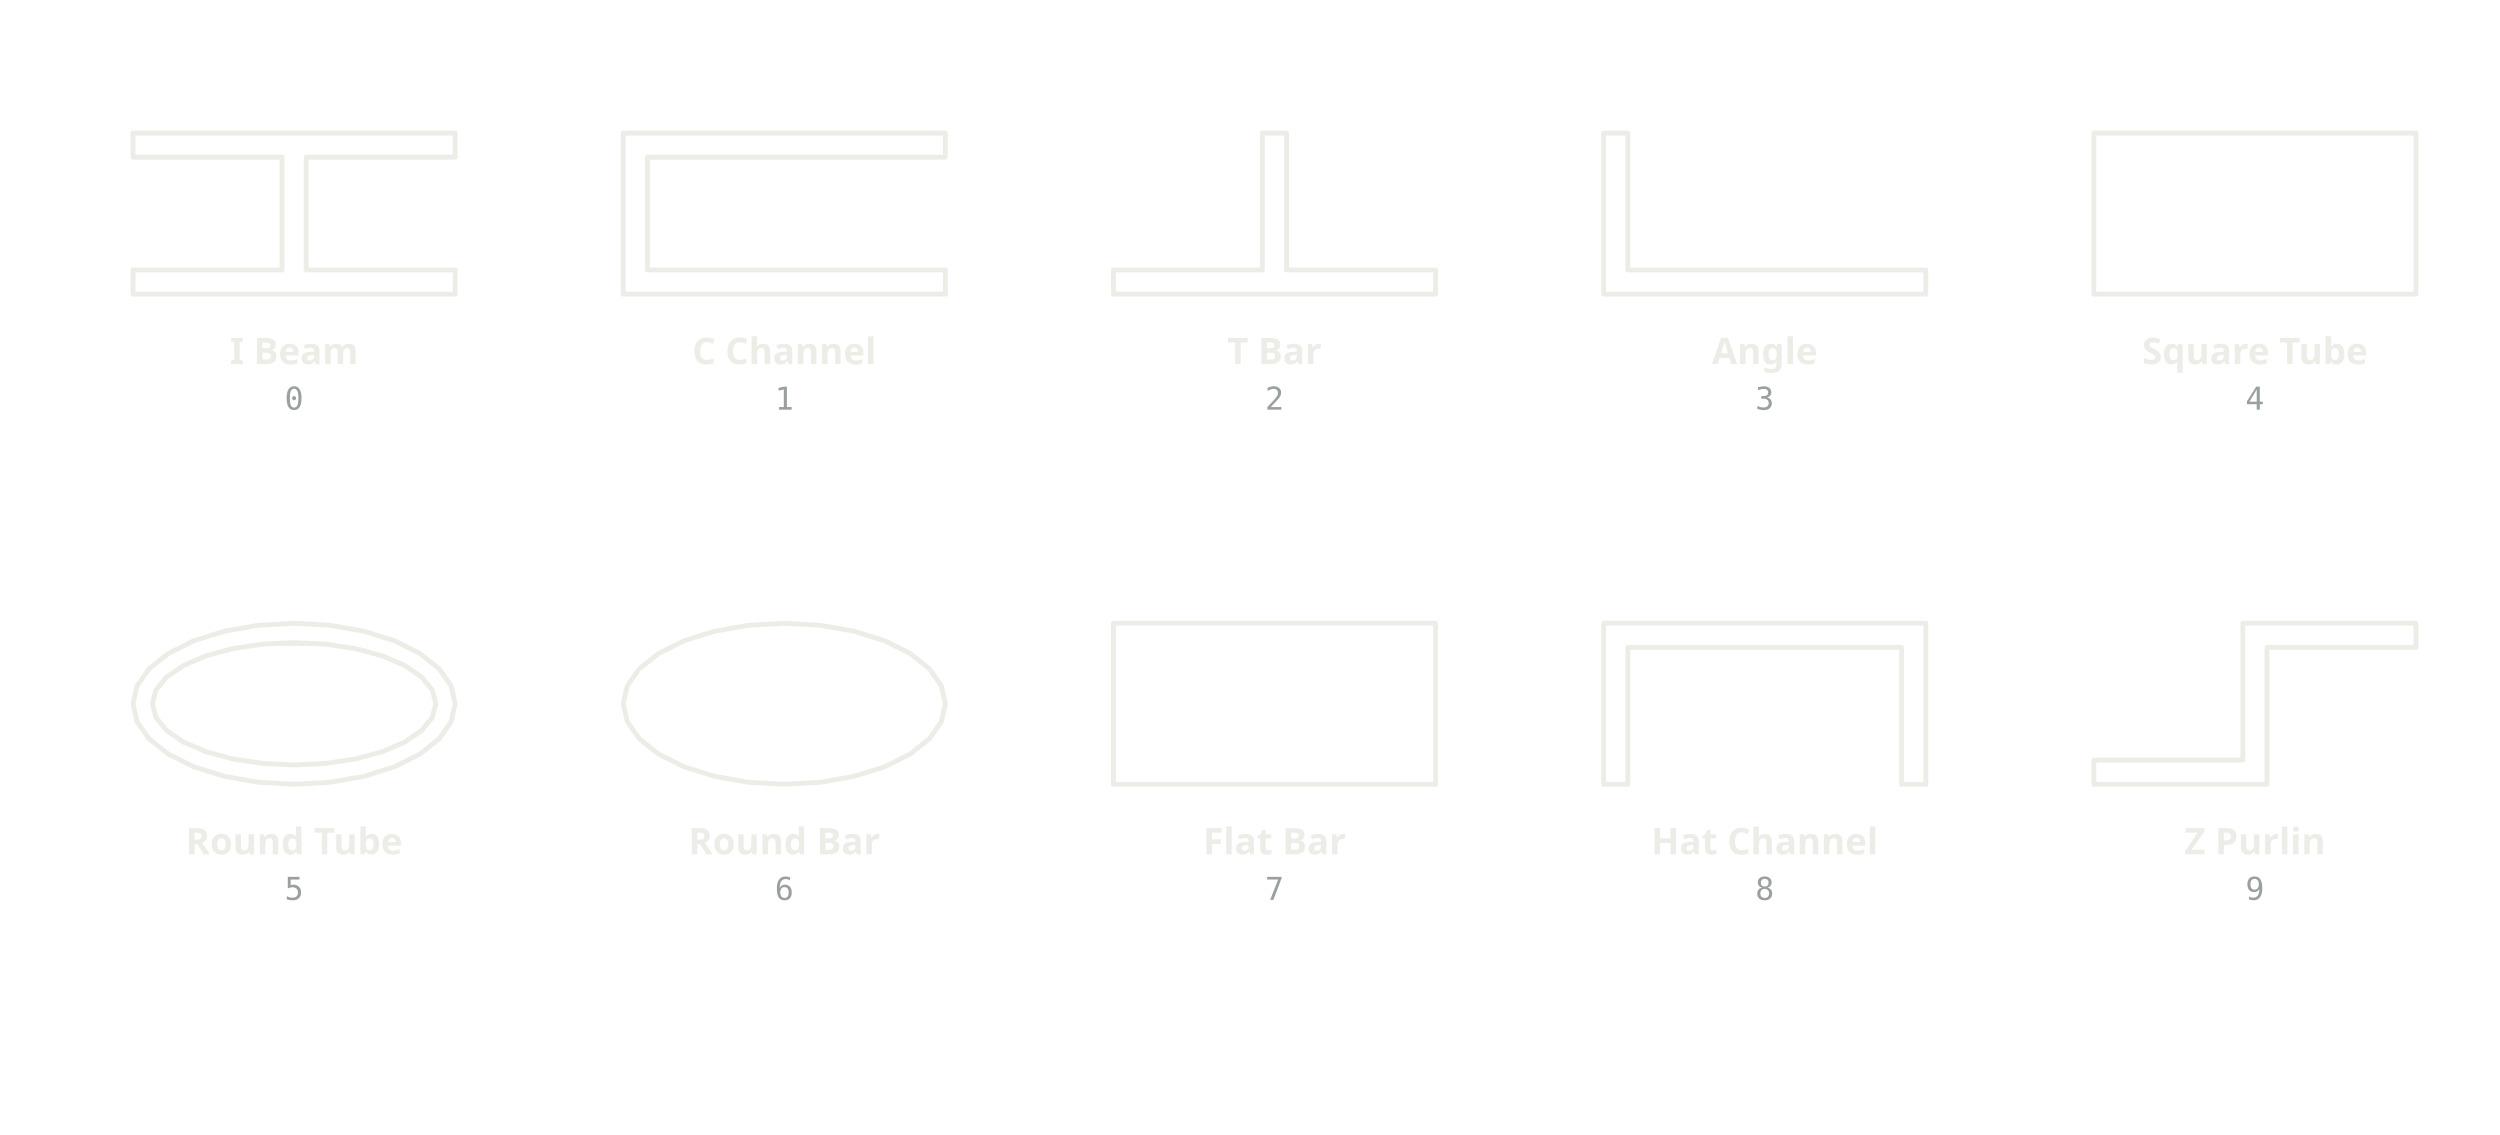
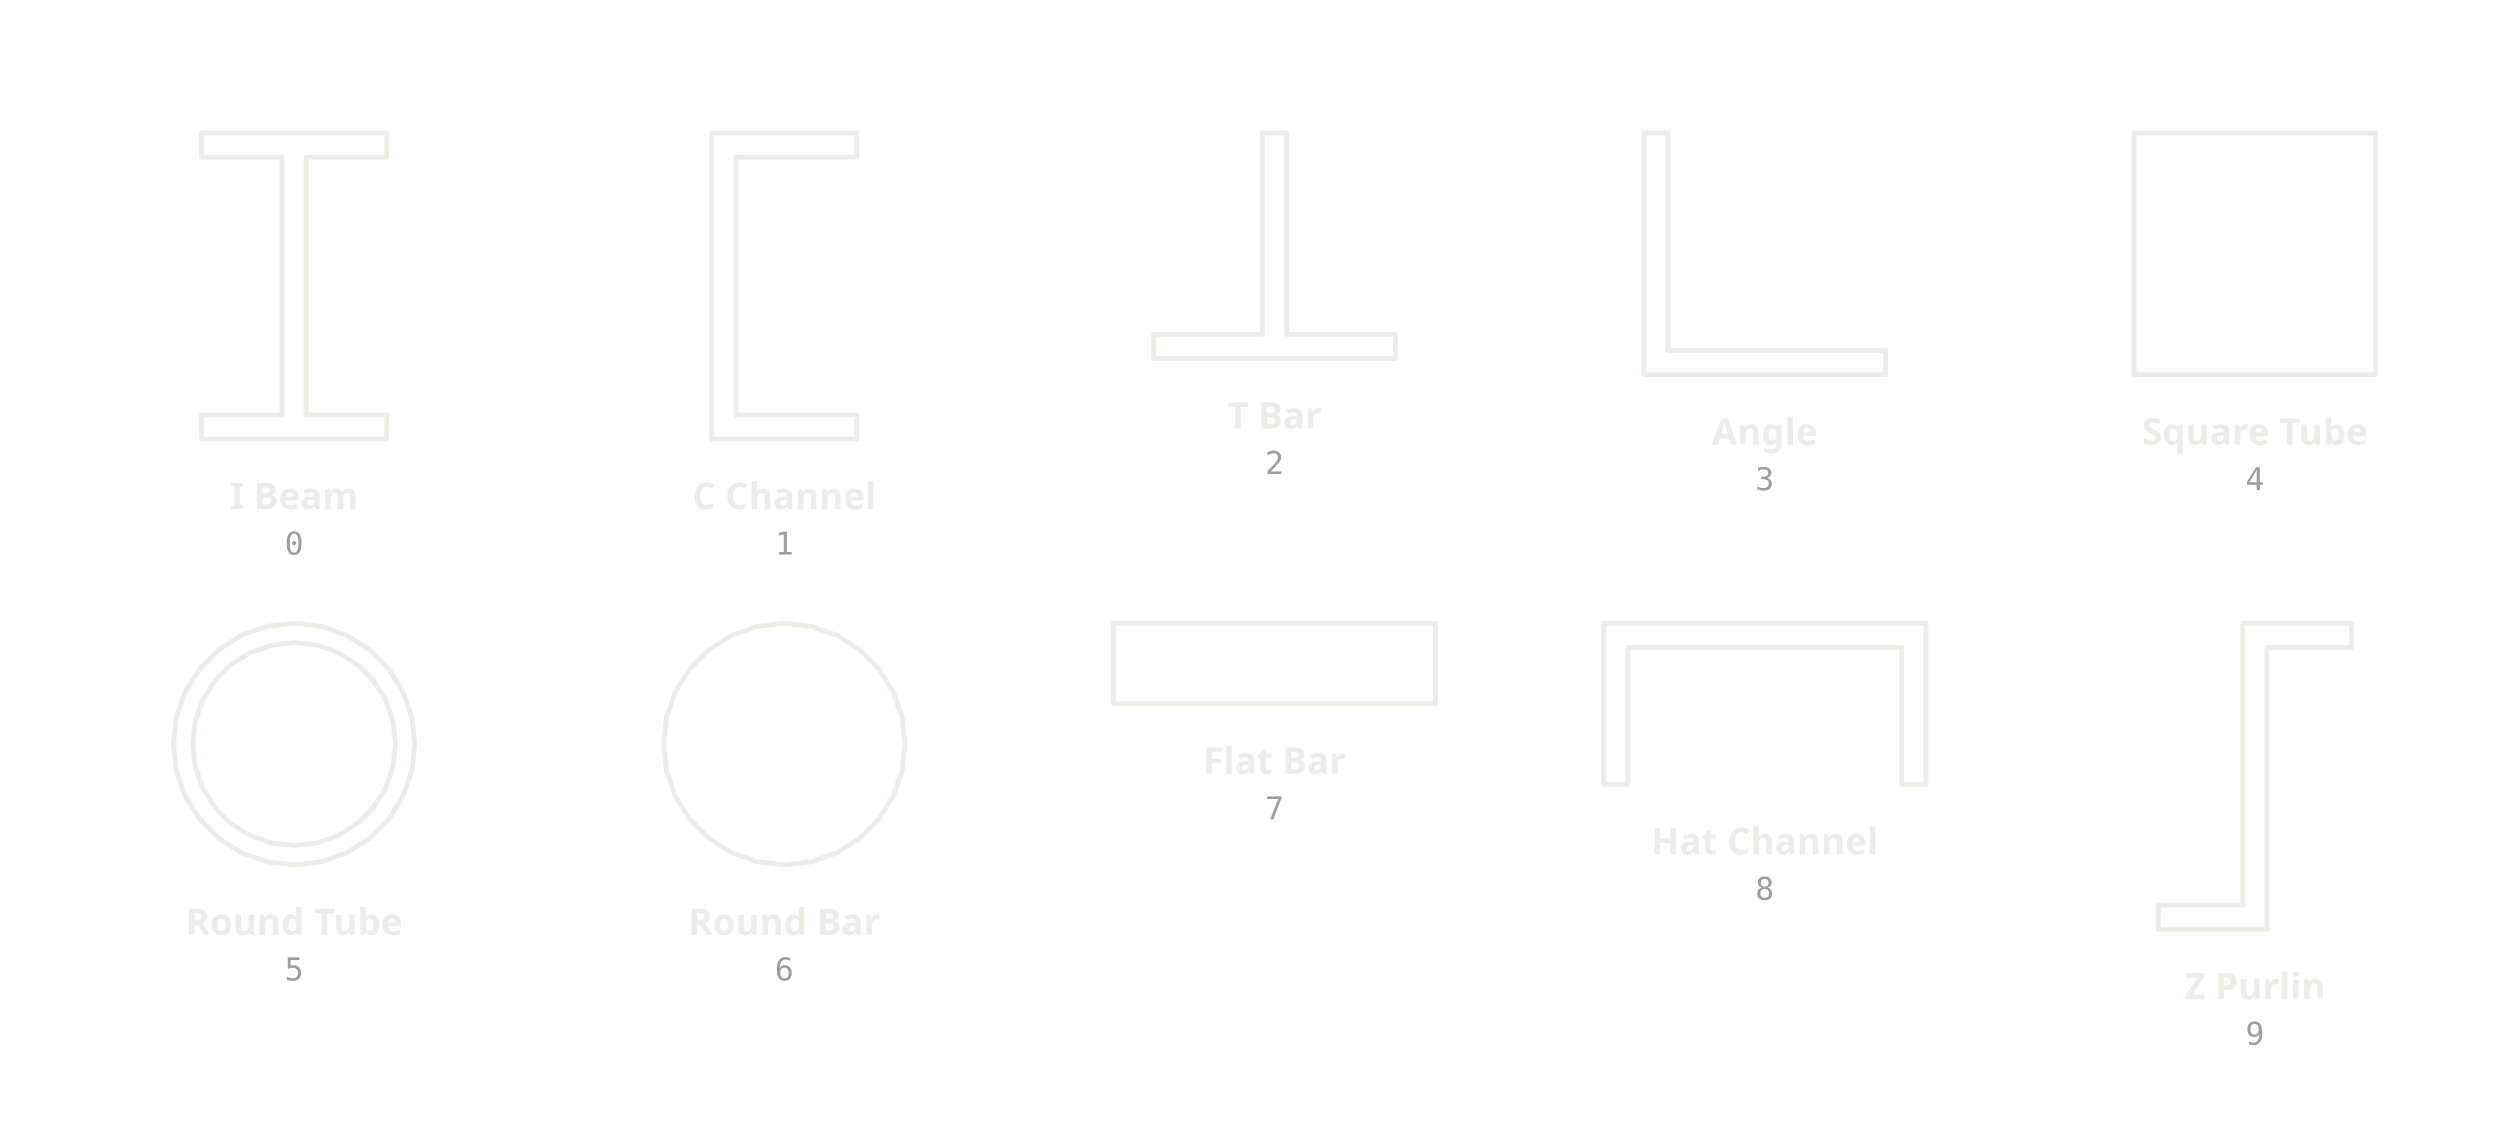
<svg xmlns="http://www.w3.org/2000/svg" viewBox="0 0 714 324" style="max-width:720px;margin:0 auto" font-family="ui-sans-serif,system-ui,sans-serif">
-   <polygon points="38.00,84.00 38.00,77.10 80.55,77.10 80.55,44.90 38.00,44.90 38.00,38.00 130.00,38.00 130.00,44.90 87.45,44.90 87.45,77.10 130.00,77.10 130.00,84.00" fill="none" stroke="#EDEDE8" stroke-width="1.4" stroke-linejoin="round" />
-   <text x="84.0" y="104.0" font-size="10.5" fill="#EDEDE8" text-anchor="middle" font-weight="700">I Beam</text>
-   <text x="84.0" y="117.0" font-size="9" fill="#9AA09B" text-anchor="middle" font-family="ui-monospace,Consolas,monospace">0</text>
-   <polygon points="178.00,84.00 178.00,38.00 270.00,38.00 270.00,44.90 184.90,44.90 184.90,77.10 270.00,77.10 270.00,84.00" fill="none" stroke="#EDEDE8" stroke-width="1.4" stroke-linejoin="round" />
-   <text x="224.0" y="104.0" font-size="10.5" fill="#EDEDE8" text-anchor="middle" font-weight="700">C Channel</text>
-   <text x="224.0" y="117.0" font-size="9" fill="#9AA09B" text-anchor="middle" font-family="ui-monospace,Consolas,monospace">1</text>
-   <polygon points="318.00,84.00 318.00,77.10 360.55,77.10 360.55,38.00 367.45,38.00 367.45,77.10 410.00,77.10 410.00,84.00" fill="none" stroke="#EDEDE8" stroke-width="1.4" stroke-linejoin="round" />
-   <text x="364.0" y="104.0" font-size="10.5" fill="#EDEDE8" text-anchor="middle" font-weight="700">T Bar</text>
-   <text x="364.0" y="117.0" font-size="9" fill="#9AA09B" text-anchor="middle" font-family="ui-monospace,Consolas,monospace">2</text>
-   <polygon points="458.00,84.00 458.00,38.00 464.90,38.00 464.90,77.10 550.00,77.10 550.00,84.00" fill="none" stroke="#EDEDE8" stroke-width="1.4" stroke-linejoin="round" />
-   <text x="504.0" y="104.0" font-size="10.5" fill="#EDEDE8" text-anchor="middle" font-weight="700">Angle</text>
-   <text x="504.0" y="117.0" font-size="9" fill="#9AA09B" text-anchor="middle" font-family="ui-monospace,Consolas,monospace">3</text>
-   <polygon points="598.00,84.00 598.00,38.00 690.00,38.00 690.00,84.00" fill="none" stroke="#EDEDE8" stroke-width="1.4" stroke-linejoin="round" />
-   <text x="644.0" y="104.0" font-size="10.5" fill="#EDEDE8" text-anchor="middle" font-weight="700">Square Tube</text>
-   <text x="644.0" y="117.0" font-size="9" fill="#9AA09B" text-anchor="middle" font-family="ui-monospace,Consolas,monospace">4</text>
-   <polygon points="130.00,201.00 128.85,195.88 125.44,191.02 119.96,186.66 112.68,183.02 103.96,180.28 94.24,178.58 84.00,178.00 73.76,178.58 64.04,180.28 55.32,183.02 48.04,186.66 42.56,191.02 39.15,195.88 38.00,201.00 39.15,206.12 42.56,210.98 48.04,215.34 55.32,218.98 64.04,221.72 73.76,223.42 84.00,224.00 94.24,223.42 103.96,221.72 112.68,218.98 119.96,215.34 125.44,210.98 128.85,206.12" fill="none" stroke="#EDEDE8" stroke-width="1.4" stroke-linejoin="round" />
-   <polygon points="124.48,201.00 123.47,204.89 120.47,208.58 115.65,211.90 109.24,214.67 101.56,216.75 93.01,218.04 84.00,218.48 74.99,218.04 66.44,216.75 58.76,214.67 52.35,211.90 47.53,208.58 44.53,204.89 43.52,201.00 44.53,197.11 47.53,193.42 52.35,190.10 58.76,187.33 66.44,185.25 74.99,183.96 84.00,183.52 93.01,183.96 101.56,185.25 109.24,187.33 115.65,190.10 120.47,193.42 123.47,197.11" fill="none" stroke="#EDEDE8" stroke-width="1.4" stroke-linejoin="round" />
-   <text x="84.0" y="244.0" font-size="10.5" fill="#EDEDE8" text-anchor="middle" font-weight="700">Round Tube</text>
-   <text x="84.0" y="257.0" font-size="9" fill="#9AA09B" text-anchor="middle" font-family="ui-monospace,Consolas,monospace">5</text>
-   <polygon points="270.00,201.00 268.85,195.88 265.44,191.02 259.96,186.66 252.68,183.02 243.96,180.28 234.24,178.58 224.00,178.00 213.76,178.58 204.04,180.28 195.32,183.02 188.04,186.66 182.56,191.02 179.15,195.88 178.00,201.00 179.15,206.12 182.56,210.98 188.04,215.34 195.32,218.98 204.04,221.72 213.76,223.42 224.00,224.00 234.24,223.42 243.96,221.72 252.68,218.98 259.96,215.34 265.44,210.98 268.85,206.12" fill="none" stroke="#EDEDE8" stroke-width="1.4" stroke-linejoin="round" />
-   <text x="224.0" y="244.0" font-size="10.5" fill="#EDEDE8" text-anchor="middle" font-weight="700">Round Bar</text>
-   <text x="224.0" y="257.0" font-size="9" fill="#9AA09B" text-anchor="middle" font-family="ui-monospace,Consolas,monospace">6</text>
-   <polygon points="318.00,224.00 318.00,178.00 410.00,178.00 410.00,224.00" fill="none" stroke="#EDEDE8" stroke-width="1.4" stroke-linejoin="round" />
-   <text x="364.0" y="244.0" font-size="10.5" fill="#EDEDE8" text-anchor="middle" font-weight="700">Flat Bar</text>
-   <text x="364.0" y="257.0" font-size="9" fill="#9AA09B" text-anchor="middle" font-family="ui-monospace,Consolas,monospace">7</text>
+   <polygon points="57.55,125.40 57.55,118.50 80.55,118.50 80.55,44.90 57.55,44.90 57.55,38.00 110.45,38.00 110.45,44.90 87.45,44.90 87.45,118.50 110.45,118.50 110.45,125.40" fill="none" stroke="#EDEDE8" stroke-width="1.4" stroke-linejoin="round" />
+   <text x="84.0" y="145.4" font-size="10.5" fill="#EDEDE8" text-anchor="middle" font-weight="700">I Beam</text>
+   <text x="84.0" y="158.4" font-size="9" fill="#9AA09B" text-anchor="middle" font-family="ui-monospace,Consolas,monospace">0</text>
+   <polygon points="203.30,125.40 203.30,38.00 244.70,38.00 244.70,44.90 210.20,44.90 210.20,118.50 244.70,118.50 244.70,125.40" fill="none" stroke="#EDEDE8" stroke-width="1.4" stroke-linejoin="round" />
+   <text x="224.0" y="145.4" font-size="10.5" fill="#EDEDE8" text-anchor="middle" font-weight="700">C Channel</text>
+   <text x="224.0" y="158.4" font-size="9" fill="#9AA09B" text-anchor="middle" font-family="ui-monospace,Consolas,monospace">1</text>
+   <polygon points="329.50,102.40 329.50,95.50 360.55,95.50 360.55,38.00 367.45,38.00 367.45,95.50 398.50,95.50 398.50,102.40" fill="none" stroke="#EDEDE8" stroke-width="1.4" stroke-linejoin="round" />
+   <text x="364.0" y="122.4" font-size="10.5" fill="#EDEDE8" text-anchor="middle" font-weight="700">T Bar</text>
+   <text x="364.0" y="135.4" font-size="9" fill="#9AA09B" text-anchor="middle" font-family="ui-monospace,Consolas,monospace">2</text>
+   <polygon points="469.50,107.00 469.50,38.00 476.40,38.00 476.40,100.10 538.50,100.10 538.50,107.00" fill="none" stroke="#EDEDE8" stroke-width="1.4" stroke-linejoin="round" />
+   <text x="504.0" y="127.0" font-size="10.5" fill="#EDEDE8" text-anchor="middle" font-weight="700">Angle</text>
+   <text x="504.0" y="140.0" font-size="9" fill="#9AA09B" text-anchor="middle" font-family="ui-monospace,Consolas,monospace">3</text>
+   <polygon points="609.50,107.00 609.50,38.00 678.50,38.00 678.50,107.00" fill="none" stroke="#EDEDE8" stroke-width="1.4" stroke-linejoin="round" />
+   <text x="644.0" y="127.0" font-size="10.5" fill="#EDEDE8" text-anchor="middle" font-weight="700">Square Tube</text>
+   <text x="644.0" y="140.0" font-size="9" fill="#9AA09B" text-anchor="middle" font-family="ui-monospace,Consolas,monospace">4</text>
+   <polygon points="118.50,212.50 117.64,204.82 115.08,197.53 110.97,190.99 105.51,185.53 98.97,181.42 91.68,178.86 84.00,178.00 76.32,178.86 69.03,181.42 62.49,185.53 57.03,190.99 52.92,197.53 50.36,204.82 49.50,212.50 50.36,220.18 52.92,227.47 57.03,234.01 62.49,239.47 69.03,243.58 76.32,246.14 84.00,247.00 91.68,246.14 98.97,243.58 105.51,239.47 110.97,234.01 115.08,227.47 117.64,220.18" fill="none" stroke="#EDEDE8" stroke-width="1.4" stroke-linejoin="round" />
+   <polygon points="112.98,212.50 112.25,218.95 110.11,225.07 106.66,230.57 102.07,235.16 96.57,238.61 90.45,240.75 84.00,241.48 77.55,240.75 71.43,238.61 65.93,235.16 61.34,230.57 57.89,225.07 55.75,218.95 55.02,212.50 55.75,206.05 57.89,199.93 61.34,194.43 65.93,189.84 71.43,186.39 77.55,184.25 84.00,183.52 90.45,184.25 96.57,186.39 102.07,189.84 106.66,194.43 110.11,199.93 112.25,206.05" fill="none" stroke="#EDEDE8" stroke-width="1.4" stroke-linejoin="round" />
+   <text x="84.0" y="267.0" font-size="10.5" fill="#EDEDE8" text-anchor="middle" font-weight="700">Round Tube</text>
+   <text x="84.0" y="280.0" font-size="9" fill="#9AA09B" text-anchor="middle" font-family="ui-monospace,Consolas,monospace">5</text>
+   <polygon points="258.50,212.50 257.64,204.82 255.08,197.53 250.97,190.99 245.51,185.53 238.97,181.42 231.68,178.86 224.00,178.00 216.32,178.86 209.03,181.42 202.49,185.53 197.03,190.99 192.92,197.53 190.36,204.82 189.50,212.50 190.36,220.18 192.92,227.47 197.03,234.01 202.49,239.47 209.03,243.58 216.32,246.14 224.00,247.00 231.68,246.14 238.97,243.58 245.51,239.47 250.97,234.01 255.08,227.47 257.64,220.18" fill="none" stroke="#EDEDE8" stroke-width="1.4" stroke-linejoin="round" />
+   <text x="224.0" y="267.0" font-size="10.5" fill="#EDEDE8" text-anchor="middle" font-weight="700">Round Bar</text>
+   <text x="224.0" y="280.0" font-size="9" fill="#9AA09B" text-anchor="middle" font-family="ui-monospace,Consolas,monospace">6</text>
+   <polygon points="318.00,201.00 318.00,178.00 410.00,178.00 410.00,201.00" fill="none" stroke="#EDEDE8" stroke-width="1.4" stroke-linejoin="round" />
+   <text x="364.0" y="221.0" font-size="10.5" fill="#EDEDE8" text-anchor="middle" font-weight="700">Flat Bar</text>
+   <text x="364.0" y="234.0" font-size="9" fill="#9AA09B" text-anchor="middle" font-family="ui-monospace,Consolas,monospace">7</text>
  <polygon points="458.00,224.00 458.00,178.00 550.00,178.00 550.00,224.00 543.10,224.00 543.10,184.90 464.90,184.90 464.90,224.00" fill="none" stroke="#EDEDE8" stroke-width="1.4" stroke-linejoin="round" />
  <text x="504.0" y="244.0" font-size="10.5" fill="#EDEDE8" text-anchor="middle" font-weight="700">Hat Channel</text>
  <text x="504.0" y="257.0" font-size="9" fill="#9AA09B" text-anchor="middle" font-family="ui-monospace,Consolas,monospace">8</text>
-   <polygon points="598.00,224.00 598.00,217.10 640.55,217.10 640.55,178.00 690.00,178.00 690.00,184.90 647.45,184.90 647.45,224.00" fill="none" stroke="#EDEDE8" stroke-width="1.4" stroke-linejoin="round" />
-   <text x="644.0" y="244.0" font-size="10.5" fill="#EDEDE8" text-anchor="middle" font-weight="700">Z Purlin</text>
-   <text x="644.0" y="257.0" font-size="9" fill="#9AA09B" text-anchor="middle" font-family="ui-monospace,Consolas,monospace">9</text>
+   <polygon points="616.40,265.40 616.40,258.50 640.55,258.50 640.55,178.00 671.60,178.00 671.60,184.90 647.45,184.90 647.45,265.40" fill="none" stroke="#EDEDE8" stroke-width="1.4" stroke-linejoin="round" />
+   <text x="644.0" y="285.4" font-size="10.5" fill="#EDEDE8" text-anchor="middle" font-weight="700">Z Purlin</text>
+   <text x="644.0" y="298.4" font-size="9" fill="#9AA09B" text-anchor="middle" font-family="ui-monospace,Consolas,monospace">9</text>
</svg>
